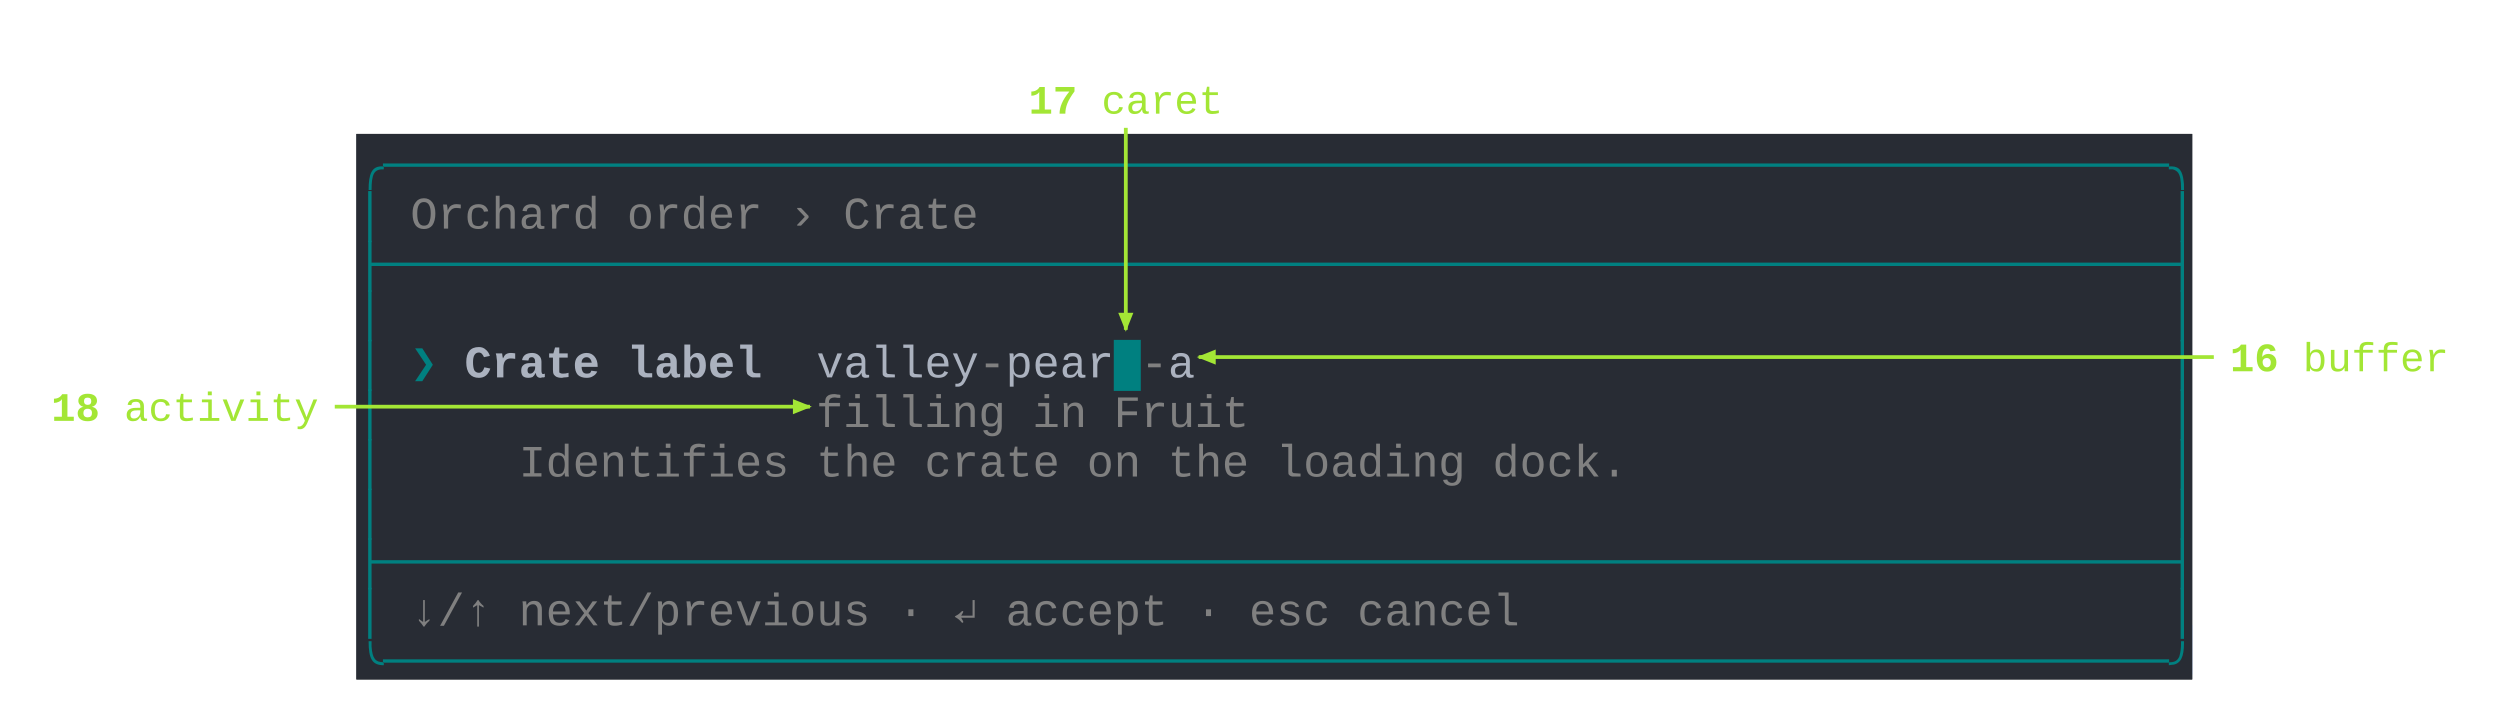
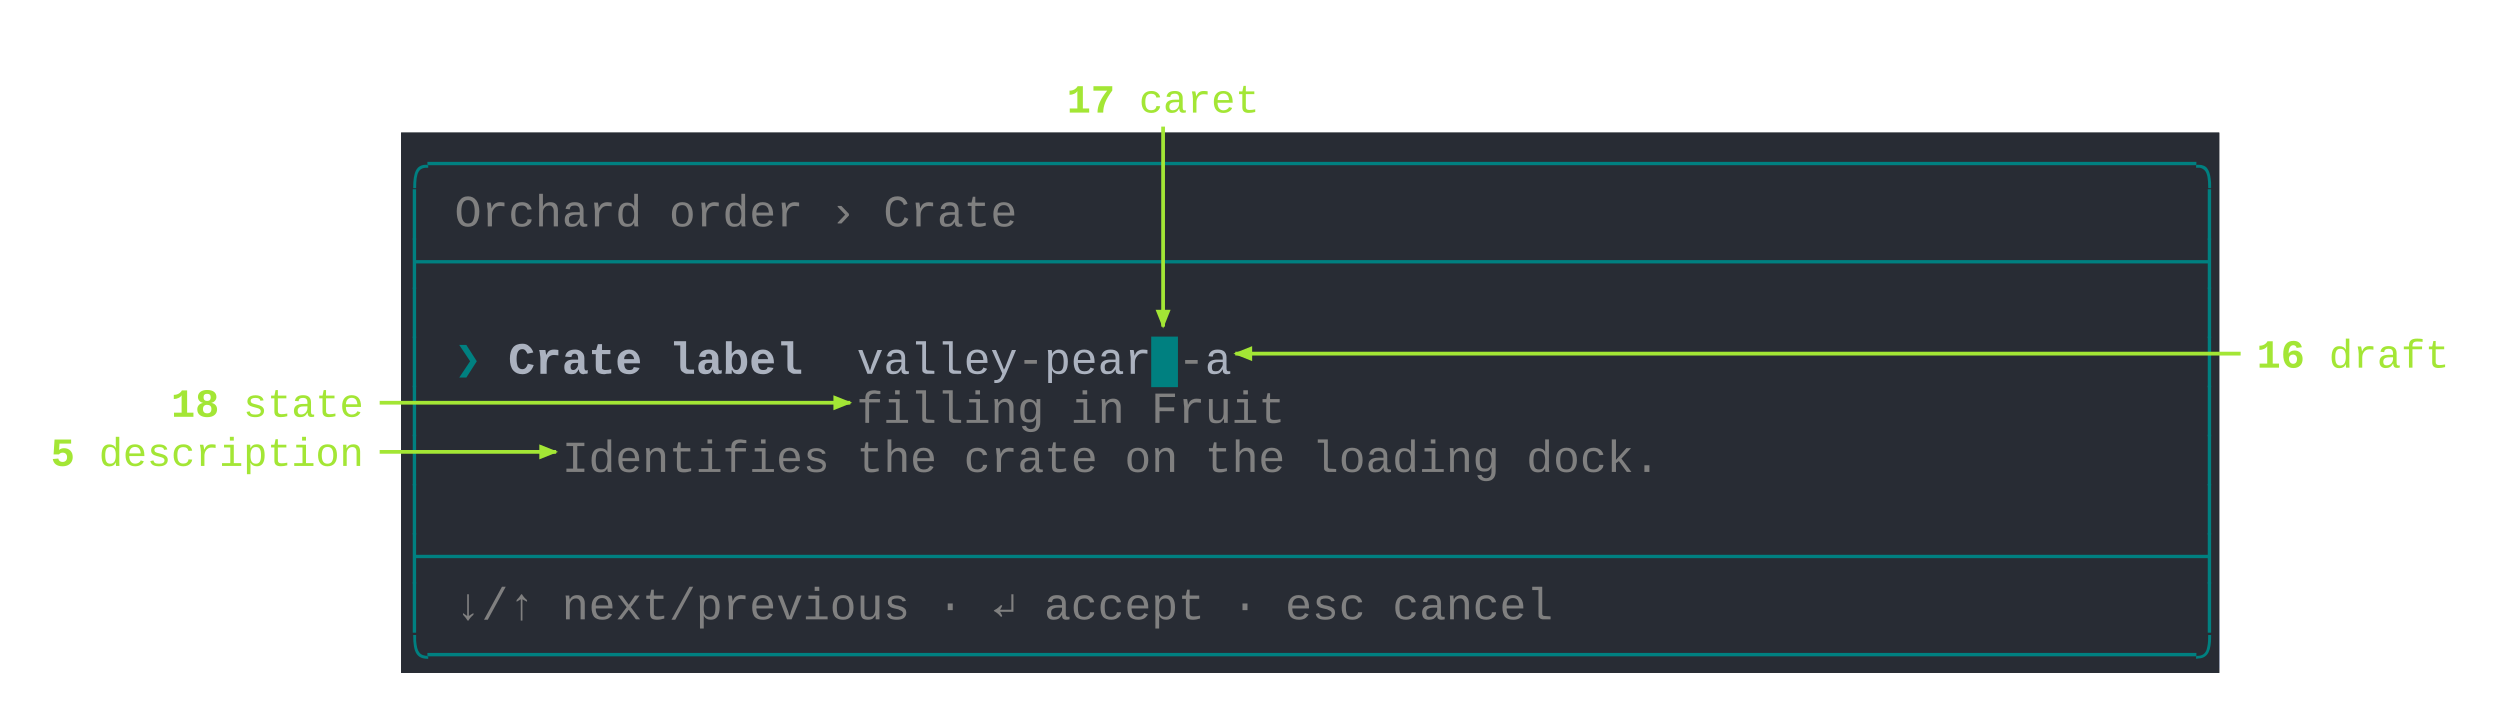
- <svg xmlns="http://www.w3.org/2000/svg" xmlns:xlink="http://www.w3.org/1999/xlink" width="926.00" height="266.67">
+ <svg xmlns="http://www.w3.org/2000/svg" xmlns:xlink="http://www.w3.org/1999/xlink" width="935.00" height="266.67">
  <defs>
    <marker id="anatomy-arrow" viewBox="0 0 10 10" refX="9" refY="5" markerWidth="5" markerHeight="5" orient="auto-start-reverse">
      <path d="M 0 1 L 10 5 L 0 9 z" fill="rgb(163,230,53)" />
    </marker>
  </defs>
-   <g transform="translate(132.00,49.60)">
+   <g transform="translate(150.00,49.60)">
    <svg width="680" height="202.07">
      <rect width="680" height="202.07" rx="0" ry="0" class="a" />
      <svg height="202.07" viewBox="0 0 68 20.207" width="680">
        <style>.a{fill:rgb(40,44,52)}.b{font-family:Consolas,"Courier New",Courier,"Liberation Mono",monospace}.c{fill:rgb(0,128,128);white-space:pre}.d{fill:transparent}.e{fill:rgb(82,139,255)}.f{fill:rgb(128,128,128);white-space:pre}.g{fill:rgb(0,128,128);font-weight:bold;white-space:pre}.h{fill:rgb(171,178,191);font-weight:bold;white-space:pre}.i{fill:rgb(171,178,191);white-space:pre}</style>
        <g font-family="Consolas, &quot;Courier New&quot;, Courier, &quot;Liberation Mono&quot;, monospace" font-size="1.67" class="b">
          <defs>
            <symbol id="1">
              <text x="0" y="1.67" class="c" textLength="68.136" lengthAdjust="spacingAndGlyphs">├──────────────────────────────────────────────────────────────────┤</text>
            </symbol>
            <symbol id="2">
              <text x="0" y="1.67" class="c" textLength="1.002" lengthAdjust="spacingAndGlyphs">│</text>
              <text x="67.134" y="1.67" class="c" textLength="1.002" lengthAdjust="spacingAndGlyphs">│</text>
            </symbol>
            <symbol id="a">
              <rect height="11" width="68" x="0" y="0" class="d" />
            </symbol>
            <symbol id="b">
              <rect height="1.837" width="1.102" class="e" />
            </symbol>
          </defs>
          <rect height="20.207" width="68" class="a" />
          <svg x="0" y="0" width="68">
            <svg x="0">
              <use xlink:href="#a" />
              <use xlink:href="#b" x="67.996" y="18.195" />
              <text x="0" y="1.67" class="c" textLength="68.136" lengthAdjust="spacingAndGlyphs">╭──────────────────────────────────────────────────────────────────╮</text>
              <text x="0" y="3.507" class="c" textLength="1.002" lengthAdjust="spacingAndGlyphs">│</text>
              <text x="2.004" y="3.507" class="f" textLength="7.014" lengthAdjust="spacingAndGlyphs">Orchard</text>
              <text x="10.02" y="3.507" class="f" textLength="5.01" lengthAdjust="spacingAndGlyphs">order</text>
              <text x="16.032" y="3.507" class="f" textLength="1.002" lengthAdjust="spacingAndGlyphs">›</text>
              <text x="18.036" y="3.507" class="f" textLength="5.01" lengthAdjust="spacingAndGlyphs">Crate</text>
              <text x="67.134" y="3.507" class="c" textLength="1.002" lengthAdjust="spacingAndGlyphs">│</text>
              <use xlink:href="#1" y="3.674" />
              <use xlink:href="#2" y="5.511" />
              <text x="0" y="9.018" class="c" textLength="1.002" lengthAdjust="spacingAndGlyphs">│</text>
              <text x="2.004" y="9.018" class="g" textLength="1.002" lengthAdjust="spacingAndGlyphs">❯</text>
              <text x="4.008" y="9.018" class="h" textLength="5.01" lengthAdjust="spacingAndGlyphs">Crate</text>
              <text x="10.02" y="9.018" class="h" textLength="5.01" lengthAdjust="spacingAndGlyphs">label</text>
              <text x="17.034" y="9.018" class="i" textLength="6.012" lengthAdjust="spacingAndGlyphs">valley</text>
              <text x="23.046" y="9.018" class="f" textLength="1.002" lengthAdjust="spacingAndGlyphs">-</text>
              <text x="24.048" y="9.018" class="i" textLength="4.008" lengthAdjust="spacingAndGlyphs">pear</text>
              <text x="28.056" y="9.018" class="g" textLength="1.002" lengthAdjust="spacingAndGlyphs">█</text>
              <text x="29.058" y="9.018" class="f" textLength="1.002" lengthAdjust="spacingAndGlyphs">-</text>
              <text x="30.06" y="9.018" class="i" textLength="1.002" lengthAdjust="spacingAndGlyphs">a</text>
              <text x="67.134" y="9.018" class="c" textLength="1.002" lengthAdjust="spacingAndGlyphs">│</text>
              <text x="0" y="10.855" class="c" textLength="1.002" lengthAdjust="spacingAndGlyphs">│</text>
              <text x="17.034" y="10.855" class="f" textLength="7.014" lengthAdjust="spacingAndGlyphs">filling</text>
              <text x="25.05" y="10.855" class="f" textLength="2.004" lengthAdjust="spacingAndGlyphs">in</text>
              <text x="28.056" y="10.855" class="f" textLength="5.01" lengthAdjust="spacingAndGlyphs">Fruit</text>
              <text x="67.134" y="10.855" class="c" textLength="1.002" lengthAdjust="spacingAndGlyphs">│</text>
              <text x="0" y="12.692" class="c" textLength="1.002" lengthAdjust="spacingAndGlyphs">│</text>
              <text x="6.012" y="12.692" class="f" textLength="10.02" lengthAdjust="spacingAndGlyphs">Identifies</text>
              <text x="17.034" y="12.692" class="f" textLength="3.006" lengthAdjust="spacingAndGlyphs">the</text>
              <text x="21.042" y="12.692" class="f" textLength="5.01" lengthAdjust="spacingAndGlyphs">crate</text>
              <text x="27.054" y="12.692" class="f" textLength="2.004" lengthAdjust="spacingAndGlyphs">on</text>
              <text x="30.06" y="12.692" class="f" textLength="3.006" lengthAdjust="spacingAndGlyphs">the</text>
              <text x="34.068" y="12.692" class="f" textLength="7.014" lengthAdjust="spacingAndGlyphs">loading</text>
              <text x="42.084" y="12.692" class="f" textLength="5.01" lengthAdjust="spacingAndGlyphs">dock.</text>
              <text x="67.134" y="12.692" class="c" textLength="1.002" lengthAdjust="spacingAndGlyphs">│</text>
              <use xlink:href="#2" y="12.859" />
              <use xlink:href="#1" y="14.696" />
              <text x="0" y="18.203" class="c" textLength="1.002" lengthAdjust="spacingAndGlyphs">│</text>
              <text x="2.004" y="18.203" class="f" textLength="3.006" lengthAdjust="spacingAndGlyphs">↓/↑</text>
              <text x="6.012" y="18.203" class="f" textLength="13.026" lengthAdjust="spacingAndGlyphs">next/previous</text>
              <text x="20.04" y="18.203" class="f" textLength="1.002" lengthAdjust="spacingAndGlyphs">·</text>
              <text x="22.044" y="18.203" class="f" textLength="1.002" lengthAdjust="spacingAndGlyphs">↵</text>
              <text x="24.048" y="18.203" class="f" textLength="6.012" lengthAdjust="spacingAndGlyphs">accept</text>
              <text x="31.062" y="18.203" class="f" textLength="1.002" lengthAdjust="spacingAndGlyphs">·</text>
              <text x="33.066" y="18.203" class="f" textLength="3.006" lengthAdjust="spacingAndGlyphs">esc</text>
              <text x="37.074" y="18.203" class="f" textLength="6.012" lengthAdjust="spacingAndGlyphs">cancel</text>
              <text x="67.134" y="18.203" class="c" textLength="1.002" lengthAdjust="spacingAndGlyphs">│</text>
              <text x="0" y="20.04" class="c" textLength="68.136" lengthAdjust="spacingAndGlyphs">╰──────────────────────────────────────────────────────────────────╯</text>
            </svg>
          </svg>
        </g>
      </svg>
    </svg>
  </g>
  <g>
-     <path d="M 417.00 47.35 L 417.00 122.16" fill="none" stroke="rgb(163,230,53)" stroke-width="1.4" marker-end="url(#anatomy-arrow)" />
-     <text x="417.00" y="42.10" text-anchor="middle" fill="rgb(163,230,53)" font-family="Consolas, &quot;Courier New&quot;, Courier, monospace" font-size="15.0">
+     <path d="M 435.00 47.35 L 435.00 122.16" fill="none" stroke="rgb(163,230,53)" stroke-width="1.4" marker-end="url(#anatomy-arrow)" />
+     <text x="435.00" y="42.10" text-anchor="middle" fill="rgb(163,230,53)" font-family="Consolas, &quot;Courier New&quot;, Courier, monospace" font-size="15.0">
      <tspan font-weight="bold">17</tspan>  caret</text>
-     <path d="M 820.00 132.26 L 818.00 132.26 L 444.00 132.26" fill="none" stroke="rgb(163,230,53)" stroke-width="1.4" stroke-linejoin="round" marker-end="url(#anatomy-arrow)" />
-     <text x="826.00" y="137.51" text-anchor="start" fill="rgb(163,230,53)" font-family="Consolas, &quot;Courier New&quot;, Courier, monospace" font-size="15.0">
-       <tspan font-weight="bold">16</tspan>  buffer</text>
-     <path d="M 124.00 150.63 L 126.00 150.63 L 300.00 150.63" fill="none" stroke="rgb(163,230,53)" stroke-width="1.4" stroke-linejoin="round" marker-end="url(#anatomy-arrow)" />
-     <text x="118.00" y="155.88" text-anchor="end" fill="rgb(163,230,53)" font-family="Consolas, &quot;Courier New&quot;, Courier, monospace" font-size="15.0">
-       <tspan font-weight="bold">18</tspan>  activity</text>
+     <path d="M 838.00 132.26 L 836.00 132.26 L 462.00 132.26" fill="none" stroke="rgb(163,230,53)" stroke-width="1.4" stroke-linejoin="round" marker-end="url(#anatomy-arrow)" />
+     <text x="844.00" y="137.51" text-anchor="start" fill="rgb(163,230,53)" font-family="Consolas, &quot;Courier New&quot;, Courier, monospace" font-size="15.0">
+       <tspan font-weight="bold">16</tspan>  draft</text>
+     <path d="M 142.00 150.63 L 144.00 150.63 L 318.00 150.63" fill="none" stroke="rgb(163,230,53)" stroke-width="1.4" stroke-linejoin="round" marker-end="url(#anatomy-arrow)" />
+     <text x="136.00" y="155.88" text-anchor="end" fill="rgb(163,230,53)" font-family="Consolas, &quot;Courier New&quot;, Courier, monospace" font-size="15.0">
+       <tspan font-weight="bold">18</tspan>  state</text>
+     <path d="M 142.00 169.00 L 144.00 169.00 L 208.00 169.00" fill="none" stroke="rgb(163,230,53)" stroke-width="1.4" stroke-linejoin="round" marker-end="url(#anatomy-arrow)" />
+     <text x="136.00" y="174.25" text-anchor="end" fill="rgb(163,230,53)" font-family="Consolas, &quot;Courier New&quot;, Courier, monospace" font-size="15.0">
+       <tspan font-weight="bold">5</tspan>  description</text>
  </g>
</svg>
